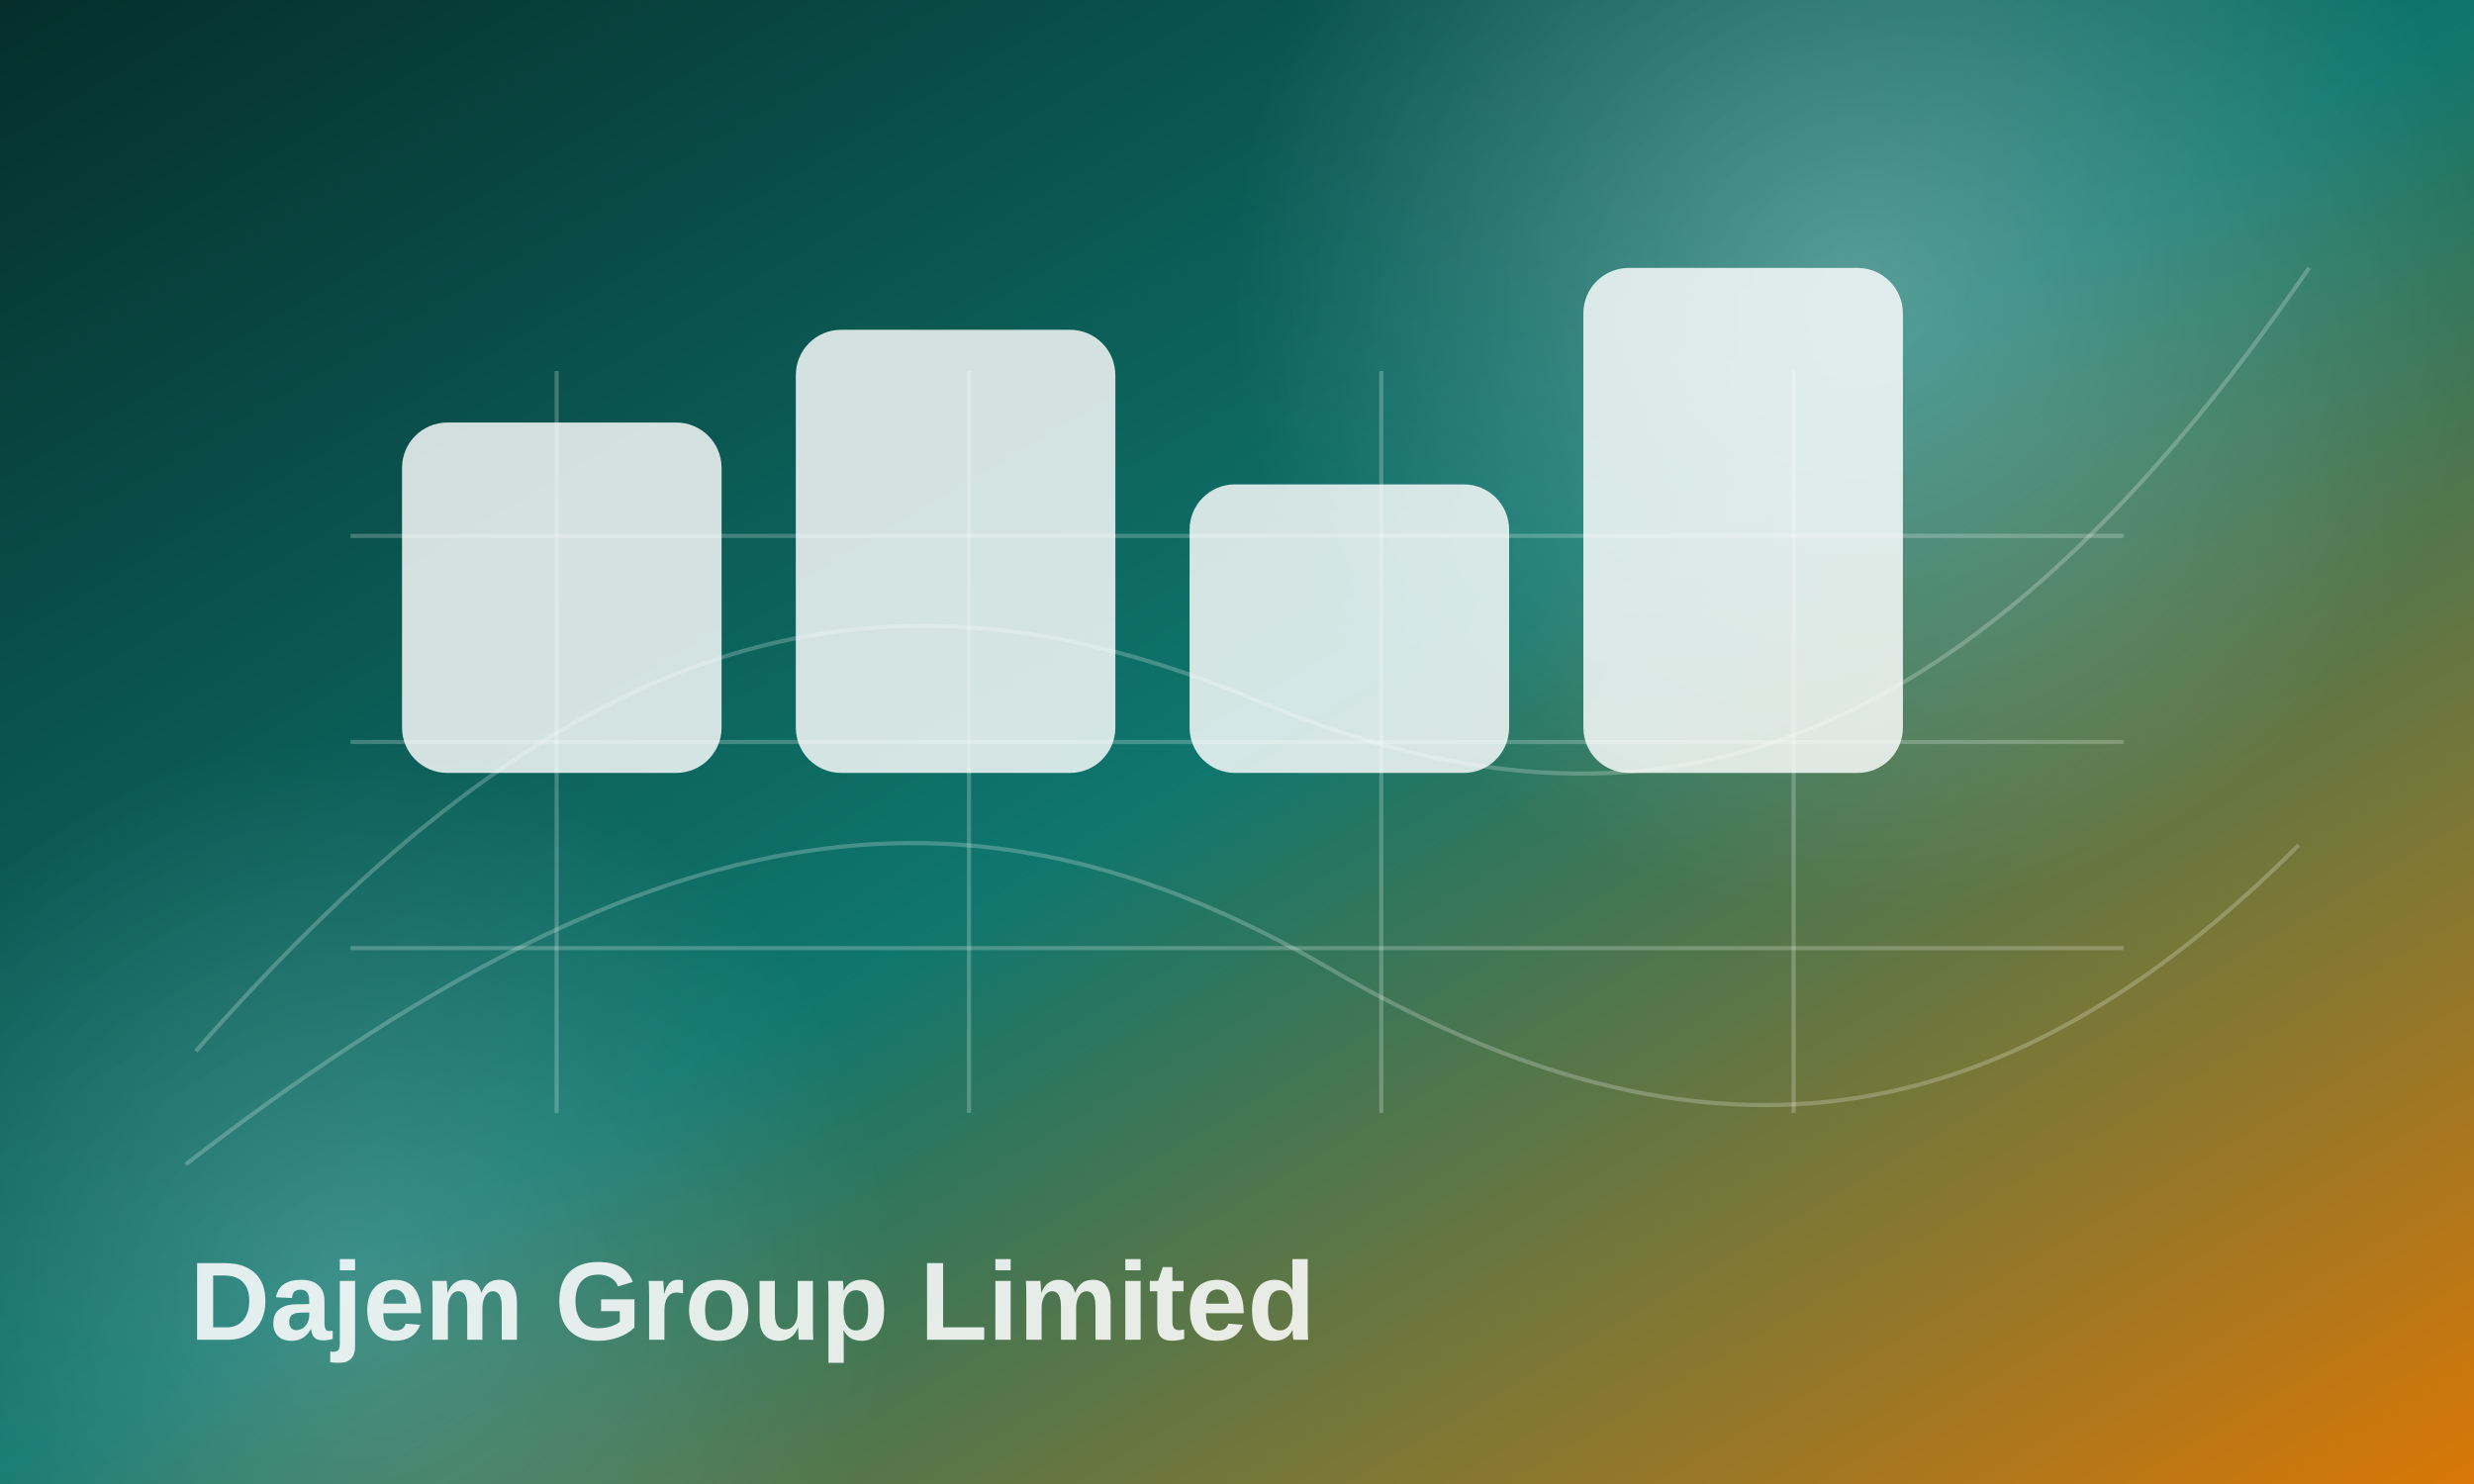
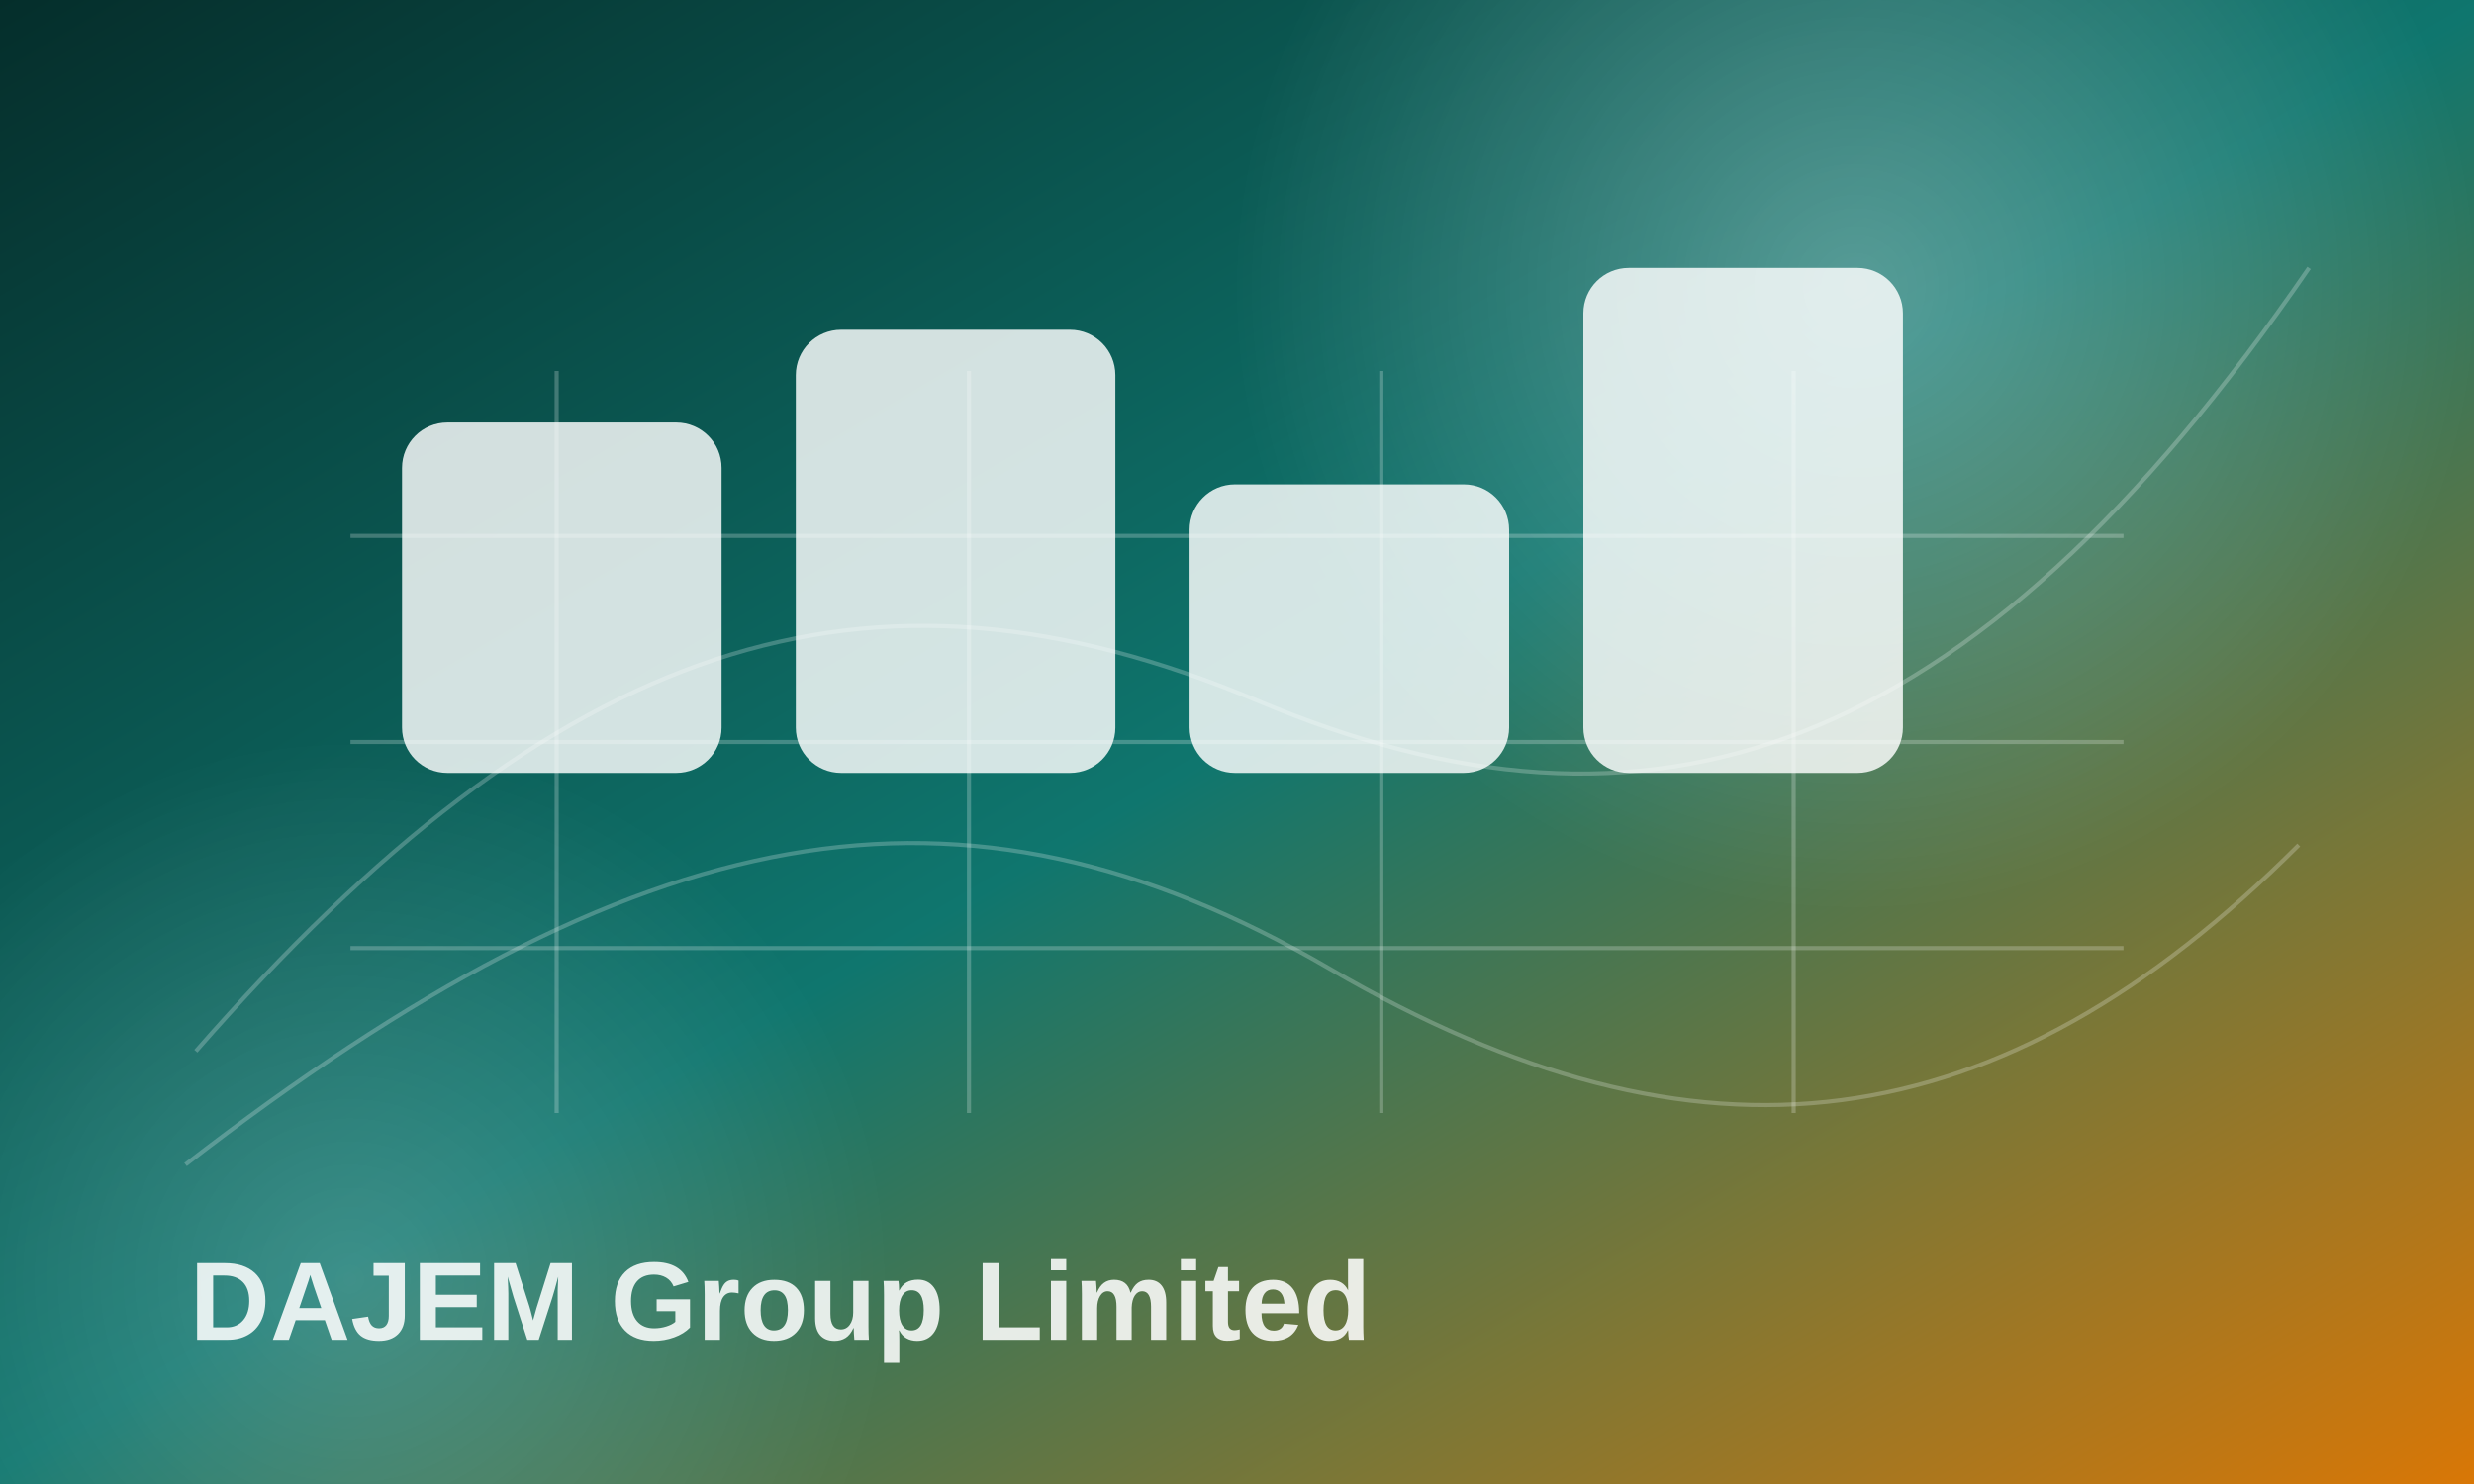
- <svg xmlns="http://www.w3.org/2000/svg" viewBox="0 0 1200 720" role="img" aria-label="Dajem Group abstract corporate background">
+ <svg xmlns="http://www.w3.org/2000/svg" viewBox="0 0 1200 720" role="img" aria-label="DAJEM Group abstract corporate background">
  <defs>
    <linearGradient id="bg" x1="0" x2="1" y1="0" y2="1">
      <stop offset="0" stop-color="#052e2b" />
      <stop offset="0.5" stop-color="#0f766e" />
      <stop offset="1" stop-color="#d97706" />
    </linearGradient>
    <radialGradient id="orb" cx="50%" cy="50%" r="50%">
      <stop offset="0" stop-color="#ffffff" stop-opacity=".55" />
      <stop offset="1" stop-color="#ffffff" stop-opacity="0" />
    </radialGradient>
  </defs>
  <rect width="1200" height="720" fill="url(#bg)" />
  <circle cx="900" cy="140" r="300" fill="url(#orb)" opacity=".55" />
  <circle cx="170" cy="620" r="260" fill="url(#orb)" opacity=".35" />
  <g fill="none" stroke="#ffffff" stroke-opacity=".23" stroke-width="2">
    <path d="M95 510C270 310 420 260 610 340s345 30 510-210" />
    <path d="M90 565c220-170 375-200 555-95s325 85 470-60" />
    <path d="M170 260h860M170 360h860M170 460h860" />
    <path d="M270 180v360M470 180v360M670 180v360M870 180v360" />
  </g>
  <g fill="#ffffff" fill-opacity=".82">
    <rect x="195" y="205" width="155" height="170" rx="22" />
    <rect x="386" y="160" width="155" height="215" rx="22" />
    <rect x="577" y="235" width="155" height="140" rx="22" />
    <rect x="768" y="130" width="155" height="245" rx="22" />
  </g>
-   <text x="92" y="650" fill="#ffffff" fill-opacity=".86" font-family="Arial, sans-serif" font-size="54" font-weight="700">Dajem Group Limited</text>
+   <text x="92" y="650" fill="#ffffff" fill-opacity=".86" font-family="Arial, sans-serif" font-size="54" font-weight="700">DAJEM Group Limited</text>
</svg>
